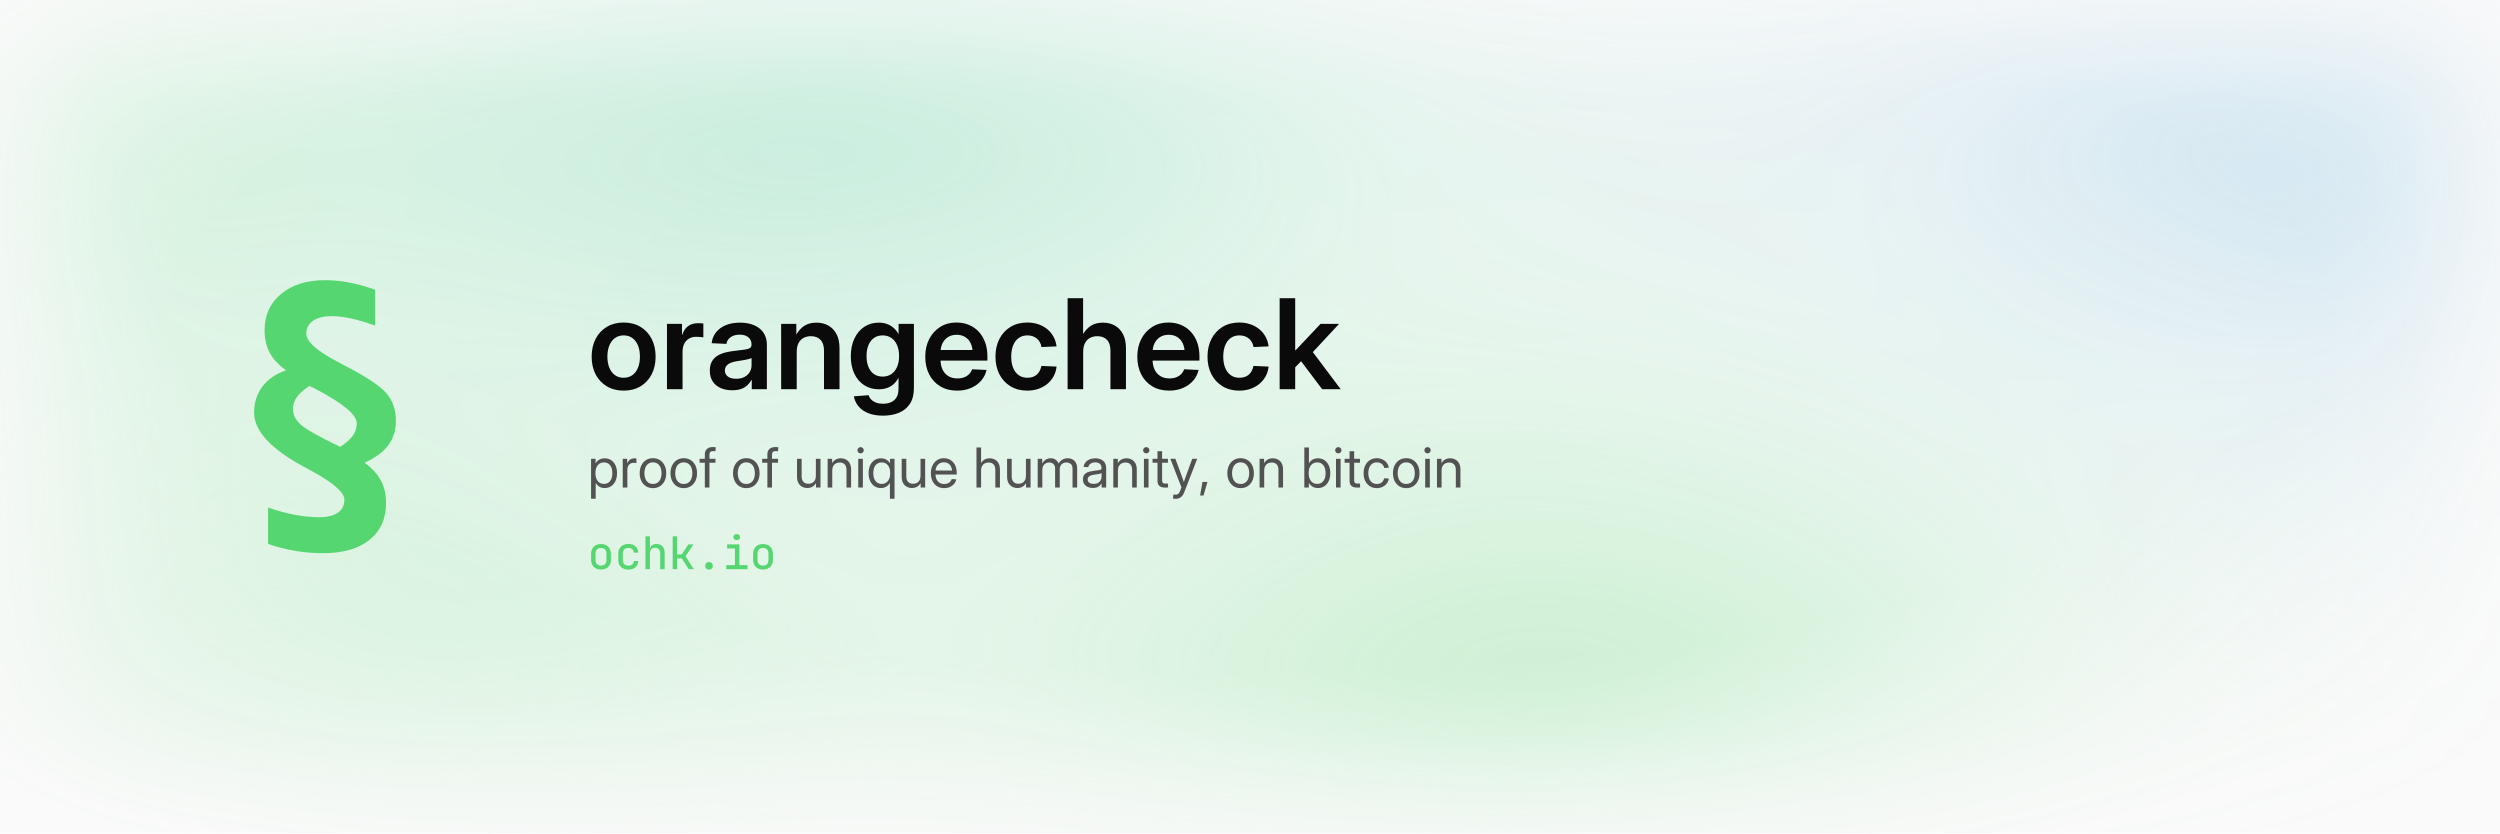
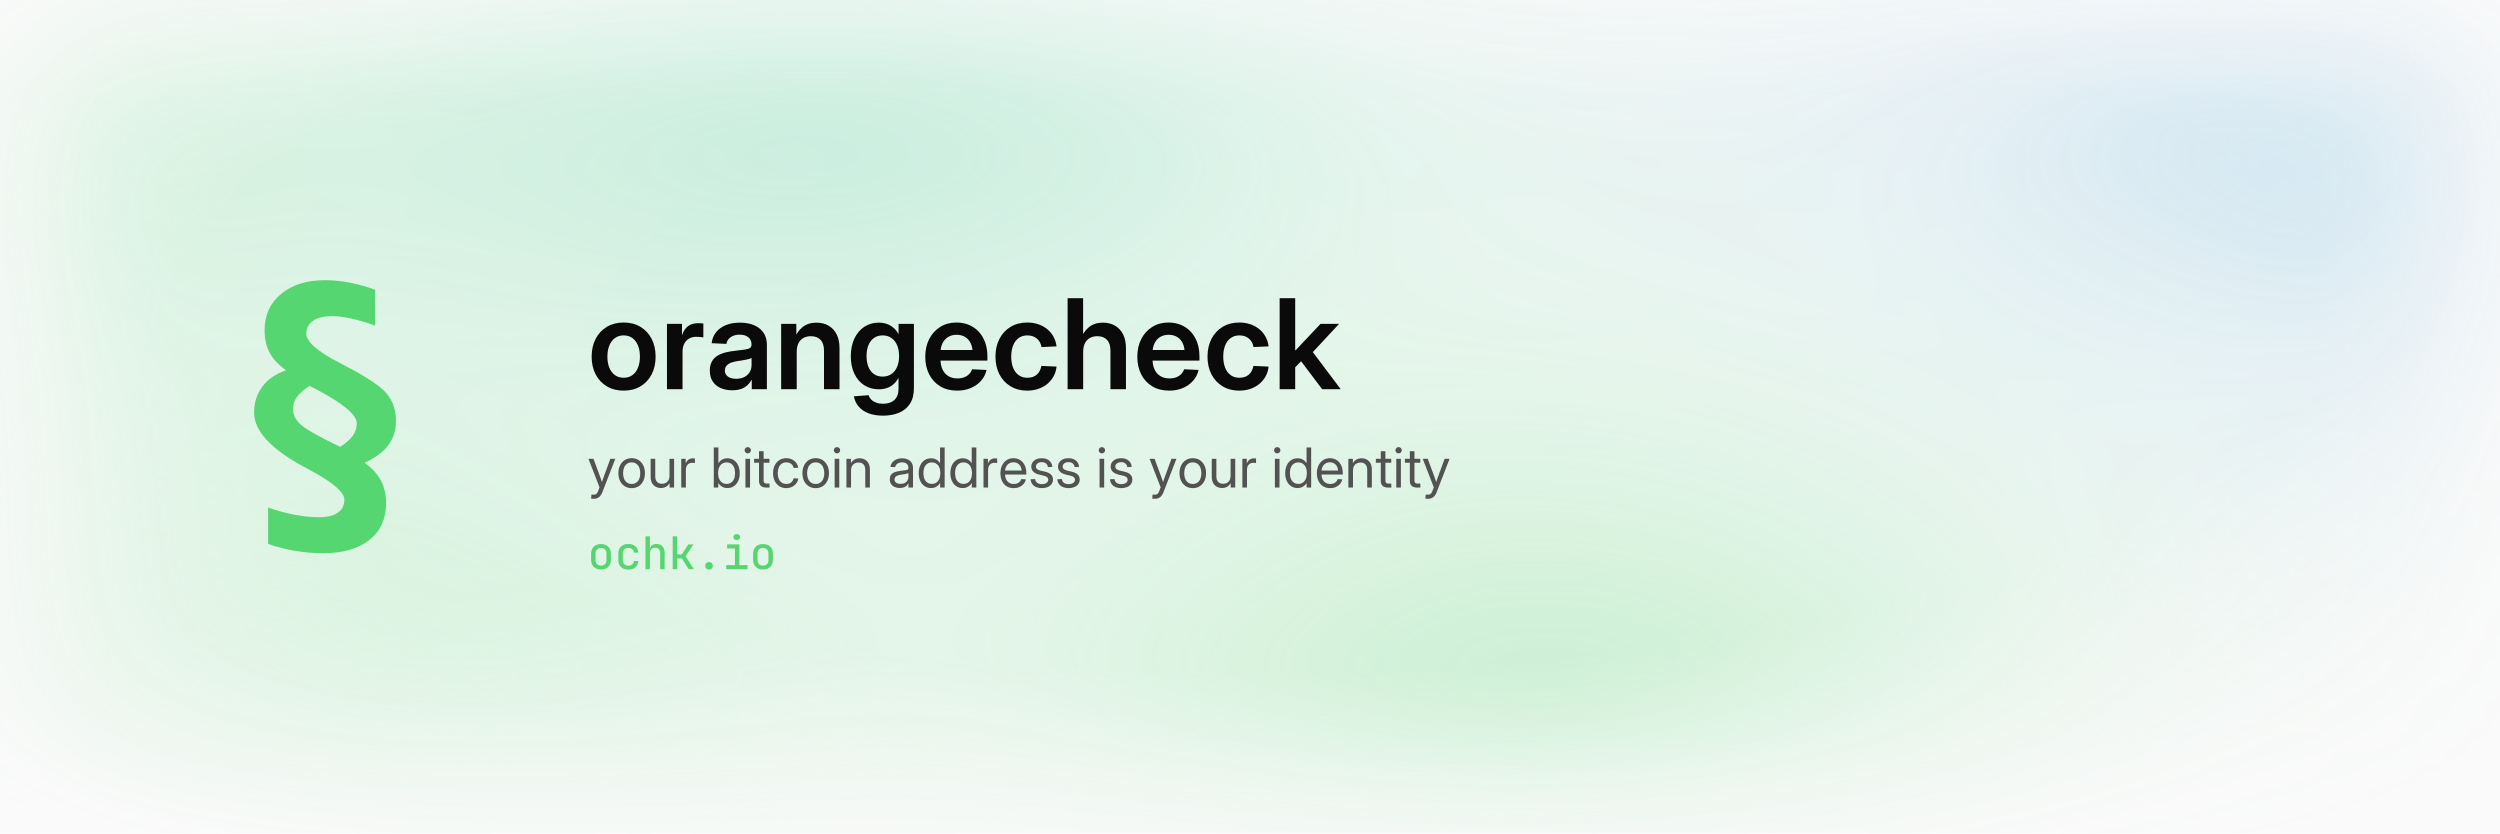
<svg xmlns="http://www.w3.org/2000/svg" width="1500" height="500" viewBox="0 0 1500 500" role="img" aria-label="orangecheck — x-header banner (phosphor/light)">
  <rect width="1500" height="500" fill="#fafafa" />
  <filter id="aublur" x="-20%" y="-20%" width="140%" height="140%">
    <feGaussianBlur stdDeviation="60.0" />
  </filter>
  <mask id="aumask">
    <rect width="1500" height="500" fill="url(#aufade)" />
  </mask>
  <defs>
    <radialGradient id="au0" cx="50%" cy="50%" r="50%">
      <stop offset="0%" stop-color="#55d671" stop-opacity="0.95" />
      <stop offset="62%" stop-color="#55d671" stop-opacity="0.18" />
      <stop offset="100%" stop-color="#55d671" stop-opacity="0" />
    </radialGradient>
    <radialGradient id="au1" cx="50%" cy="50%" r="50%">
      <stop offset="0%" stop-color="#34c98a" stop-opacity="0.95" />
      <stop offset="62%" stop-color="#34c98a" stop-opacity="0.18" />
      <stop offset="100%" stop-color="#34c98a" stop-opacity="0" />
    </radialGradient>
    <radialGradient id="au2" cx="50%" cy="50%" r="50%">
      <stop offset="0%" stop-color="#3f9fd1" stop-opacity="0.95" />
      <stop offset="62%" stop-color="#3f9fd1" stop-opacity="0.18" />
      <stop offset="100%" stop-color="#3f9fd1" stop-opacity="0" />
    </radialGradient>
    <radialGradient id="au3" cx="50%" cy="50%" r="50%">
      <stop offset="0%" stop-color="#55d671" stop-opacity="0.95" />
      <stop offset="62%" stop-color="#55d671" stop-opacity="0.18" />
      <stop offset="100%" stop-color="#55d671" stop-opacity="0" />
    </radialGradient>
    <radialGradient id="au4" cx="50%" cy="50%" r="50%">
      <stop offset="0%" stop-color="#55d671" stop-opacity="0.95" />
      <stop offset="62%" stop-color="#55d671" stop-opacity="0.18" />
      <stop offset="100%" stop-color="#55d671" stop-opacity="0" />
    </radialGradient>
    <radialGradient id="aufade" cx="50%" cy="38%" r="78%">
      <stop offset="55%" stop-color="#fff" stop-opacity="1" />
      <stop offset="100%" stop-color="#fff" stop-opacity="0" />
    </radialGradient>
  </defs>
  <g opacity="0.4" filter="url(#aublur)" mask="url(#aumask)">
    <ellipse cx="-75.0" cy="-50.0" rx="690.0" ry="475.0" fill="url(#au0)" />
    <ellipse cx="510.0" cy="-25.0" rx="630.0" ry="450.0" fill="url(#au1)" />
    <ellipse cx="1470.0" cy="-40.0" rx="690.0" ry="475.0" fill="url(#au2)" />
    <ellipse cx="930.0" cy="475.0" rx="600.0" ry="425.0" fill="url(#au3)" />
    <ellipse cx="180.0" cy="510.0" rx="630.0" ry="425.0" fill="url(#au4)" />
  </g>
  <g transform="translate(90.0 145.0) scale(0.2051)" fill="#0a0a0a">
    <path d="M518 856Q463 820 438.5 785.5Q414 751 414 711Q414 657 462.5 613.0Q511 569 711 473Q766 509 790.5 543.5Q815 578 815 621Q815 702 550 840ZM930 1460V1235Q845 1265 779.0 1279.5Q713 1294 659 1294Q583 1294 540.5 1265.0Q498 1236 498 1184Q498 1109 701 1004Q720 994 729 989Q943 879 1002.0 808.5Q1061 738 1061 637Q1061 548 1013.5 484.0Q966 420 864 373Q934 323 966.5 261.5Q999 200 999 119Q999 -28 894.5 -111.5Q790 -195 604 -195Q515 -195 429.0 -180.5Q343 -166 258 -137V92Q343 62 424.0 46.5Q505 31 578 31Q655 31 696.0 59.5Q737 88 737 141Q737 211 523 326L512 332L486 346Q170 516 170 688Q170 782 222.0 851.5Q274 921 371 954Q300 1004 268.0 1064.0Q236 1124 236 1206Q236 1348 340.0 1434.0Q444 1520 616 1520Q690 1520 768.5 1505.0Q847 1490 930 1460Z" fill="#55d671" transform="translate(225.3457 820.5434) scale(0.465726 -0.465726)" />
  </g>
  <g fill="#0a0a0a">
    <path transform="translate(352.50 233.50) scale(0.03662 -0.03662)" d="M592 -24Q436 -24 317.50 46Q199 116 133.50 241.50Q68 367 68 533Q68 699 133.50 825Q199 951 317.50 1021.50Q436 1092 592 1092Q750 1092 867.50 1021.50Q985 951 1050.50 825Q1116 699 1116 533Q1116 367 1050.50 241.50Q985 116 867.50 46Q750 -24 592 -24ZM592 187Q676 187 735.50 230Q795 273 827 351Q859 429 859 533Q859 638 827 716Q795 794 735.50 837.50Q676 881 592 881Q510 881 450 837.50Q390 794 358 716Q326 638 326 533Q326 428 358 350.50Q390 273 449.50 230Q509 187 592 187Z" />
    <path transform="translate(395.90 233.50) scale(0.03662 -0.03662)" d="M117 0V1070H363V892H368Q397 984 462 1032.50Q527 1081 629 1081Q653 1081 675.50 1079.50Q698 1078 713 1076V849Q699 852 664.50 855Q630 858 594 858Q531 858 480.50 830Q430 802 401 747Q372 692 372 611V0Z" />
    <path transform="translate(423.29 233.50) scale(0.03662 -0.03662)" d="M438 -18Q332 -18 249.50 18Q167 54 119 125.50Q71 197 71 303Q71 394 105 453.50Q139 513 197.50 548.50Q256 584 331.50 602.50Q407 621 488 629Q586 640 644 648.50Q702 657 728 674Q754 691 754 727V734Q754 782 731 817.50Q708 853 665 873Q622 893 560 893Q498 893 451.50 873Q405 853 377 819Q349 785 343 742L101 753Q113 857 172.50 932Q232 1007 332 1048.50Q432 1090 564 1090Q662 1090 743 1066.50Q824 1043 883 997Q942 951 974 883Q1006 815 1006 726V0H758V150H752Q728 103 687 64.50Q646 26 585 4Q524 -18 438 -18ZM501 170Q583 170 639.50 200.50Q696 231 725.50 281.50Q755 332 755 393V512Q743 503 718.50 496Q694 489 661 482.50Q628 476 591.50 470Q555 464 519 459Q464 451 418.50 433.50Q373 416 345.50 385Q318 354 318 305Q318 263 341 232.50Q364 202 405 186Q446 170 501 170Z" />
    <path transform="translate(464.41 233.50) scale(0.03662 -0.03662)" d="M372 610V0H117V1070H365L366 799H323Q373 941 465.50 1015.50Q558 1090 695 1090Q807 1090 892 1041.50Q977 993 1025 900Q1073 807 1073 671V0H819V631Q819 747 762.50 807.50Q706 868 604 868Q538 868 485 840.50Q432 813 402 755.50Q372 698 372 610Z" />
    <path transform="translate(507.99 233.50) scale(0.03662 -0.03662)" d="M597 -434Q459 -434 358 -395Q257 -356 196.50 -284.50Q136 -213 118 -117L360 -99Q373 -141 405 -172.50Q437 -204 485 -221.50Q533 -239 597 -239Q716 -239 783 -176.50Q850 -114 850 6V179H845Q814 122 768.50 81.50Q723 41 662.50 19.50Q602 -2 526 -2Q391 -2 287.50 65Q184 132 126 254Q68 376 68 539Q68 705 126.50 829Q185 953 288.50 1021.50Q392 1090 526 1090Q601 1090 662 1067.50Q723 1045 769.50 1004Q816 963 847 907H851V1070H1102V21Q1102 -140 1036.50 -240Q971 -340 856.50 -387Q742 -434 597 -434ZM589 206Q672 206 732.50 247Q793 288 826 364Q859 440 859 542Q859 645 826.50 721Q794 797 733 839Q672 881 589 881Q509 881 450 840.50Q391 800 358.50 724.50Q326 649 326 542Q326 436 358.50 360.50Q391 285 450 245.50Q509 206 589 206Z" />
    <path transform="translate(552.67 233.50) scale(0.03662 -0.03662)" d="M590 -24Q430 -24 312.50 47Q195 118 131.50 243.50Q68 369 68 532Q68 696 133 822Q198 948 313 1020Q428 1092 578 1092Q690 1092 782.50 1053.50Q875 1015 943 942.50Q1011 870 1048.50 768Q1086 666 1086 539V468H174V642H958L844 594Q844 685 812.50 751.50Q781 818 722 854.50Q663 891 581 891Q500 891 441 854Q382 817 350 751.50Q318 686 318 598V486Q318 392 351 322Q384 252 446 214Q508 176 595 176Q657 176 705.50 194.50Q754 213 787 247Q820 281 835 326L1072 315Q1050 215 983 138.50Q916 62 815 19Q714 -24 590 -24Z" />
    <path transform="translate(594.79 233.50) scale(0.03662 -0.03662)" d="M589 -24Q433 -24 315.50 46.50Q198 117 133 242.50Q68 368 68 533Q68 698 133 824Q198 950 315.50 1021Q433 1092 589 1092Q687 1092 770 1063.50Q853 1035 916.50 983Q980 931 1019 859.50Q1058 788 1069 701L822 690Q815 733 796 768Q777 803 747.50 828Q718 853 679 867Q640 881 592 881Q507 881 447.50 837.50Q388 794 357 716Q326 638 326 533Q326 429 357 351Q388 273 447.50 230Q507 187 592 187Q641 187 679.50 200.50Q718 214 746.50 239.50Q775 265 793.50 301Q812 337 821 381L1069 370Q1060 283 1021 211.50Q982 140 918.50 87Q855 34 771 5Q687 -24 589 -24Z" />
    <path transform="translate(636.28 233.50) scale(0.03662 -0.03662)" d="M372 610V0H117V1490H371V799H323Q373 941 465.50 1015.50Q558 1090 695 1090Q807 1090 892 1041.50Q977 993 1025 900Q1073 807 1073 671V0H819V631Q819 747 762.50 807.50Q706 868 604 868Q538 868 485 840.50Q432 813 402 755.50Q372 698 372 610Z" />
    <path transform="translate(679.89 233.50) scale(0.03662 -0.03662)" d="M590 -24Q430 -24 312.50 47Q195 118 131.50 243.50Q68 369 68 532Q68 696 133 822Q198 948 313 1020Q428 1092 578 1092Q690 1092 782.50 1053.50Q875 1015 943 942.50Q1011 870 1048.50 768Q1086 666 1086 539V468H174V642H958L844 594Q844 685 812.50 751.50Q781 818 722 854.50Q663 891 581 891Q500 891 441 854Q382 817 350 751.50Q318 686 318 598V486Q318 392 351 322Q384 252 446 214Q508 176 595 176Q657 176 705.50 194.50Q754 213 787 247Q820 281 835 326L1072 315Q1050 215 983 138.50Q916 62 815 19Q714 -24 590 -24Z" />
    <path transform="translate(722.01 233.50) scale(0.03662 -0.03662)" d="M589 -24Q433 -24 315.50 46.50Q198 117 133 242.50Q68 368 68 533Q68 698 133 824Q198 950 315.50 1021Q433 1092 589 1092Q687 1092 770 1063.50Q853 1035 916.50 983Q980 931 1019 859.50Q1058 788 1069 701L822 690Q815 733 796 768Q777 803 747.50 828Q718 853 679 867Q640 881 592 881Q507 881 447.50 837.50Q388 794 357 716Q326 638 326 533Q326 429 357 351Q388 273 447.50 230Q507 187 592 187Q641 187 679.50 200.50Q718 214 746.50 239.50Q775 265 793.50 301Q812 337 821 381L1069 370Q1060 283 1021 211.50Q982 140 918.50 87Q855 34 771 5Q687 -24 589 -24Z" />
    <path transform="translate(763.50 233.50) scale(0.03662 -0.03662)" d="M350 335V637H378L787 1070H1091L600 542H549ZM117 0V1490H372V0ZM813 0 447 486 618 664 1117 0Z" />
  </g>
  <g fill="#525252">
-     <path transform="translate(352.50 292.50) scale(0.01611 -0.01611)" d="M133 -418V1070H301V909H307Q338 961 386 1001.50Q434 1042 498 1065Q562 1088 639 1088Q777 1088 881 1019Q985 950 1042.50 825Q1100 700 1100 534Q1100 369 1042.50 244Q985 119 881 49Q777 -21 639 -21Q562 -21 500.50 2.50Q439 26 391.50 67.50Q344 109 310 163H305V-418ZM613 134Q708 134 778 181.50Q848 229 887 318.50Q926 408 926 535Q926 662 887 751Q848 840 778 887Q708 934 613 934Q514 934 442 884.50Q370 835 332 745.50Q294 656 294 535Q294 415 332.50 324.50Q371 234 442.50 184Q514 134 613 134Z" />
-     <path transform="translate(371.50 292.50) scale(0.01611 -0.01611)" d="M133 0V1070H298V902H304Q333 985 399.50 1035.50Q466 1086 566 1086Q588 1086 609 1084Q630 1082 642 1080V908Q632 911 603 915.50Q574 920 537 920Q474 920 421 891.50Q368 863 336.50 805.50Q305 748 305 661V0Z" />
-     <path transform="translate(382.54 292.50) scale(0.01611 -0.01611)" d="M573 -24Q426 -24 314.50 47Q203 118 141 243Q79 368 79 532Q79 697 141 823Q203 949 314.50 1020.50Q426 1092 573 1092Q722 1092 833 1020.50Q944 949 1006 823Q1068 697 1068 532Q1068 368 1006 243Q944 118 833 47Q722 -24 573 -24ZM573 132Q676 132 747.50 183Q819 234 856.50 324.50Q894 415 894 532Q894 651 856.50 741.50Q819 832 747.50 884Q676 936 573 936Q471 936 399.50 884.50Q328 833 291 742Q254 651 254 532Q254 414 291 324Q328 234 399.50 183Q471 132 573 132Z" />
-     <path transform="translate(401.02 292.50) scale(0.01611 -0.01611)" d="M573 -24Q426 -24 314.50 47Q203 118 141 243Q79 368 79 532Q79 697 141 823Q203 949 314.50 1020.50Q426 1092 573 1092Q722 1092 833 1020.50Q944 949 1006 823Q1068 697 1068 532Q1068 368 1006 243Q944 118 833 47Q722 -24 573 -24ZM573 132Q676 132 747.50 183Q819 234 856.50 324.50Q894 415 894 532Q894 651 856.50 741.50Q819 832 747.50 884Q676 936 573 936Q471 936 399.50 884.50Q328 833 291 742Q254 651 254 532Q254 414 291 324Q328 234 399.50 183Q471 132 573 132Z" />
-     <path transform="translate(419.50 292.50) scale(0.01611 -0.01611)" d="M607 1070V922H16V1070ZM211 0V1249Q211 1330 247.50 1387Q284 1444 349 1475Q414 1506 498 1506Q540 1506 573 1503.50Q606 1501 618 1499L607 1351Q597 1352 567.50 1353.50Q538 1355 515 1355Q445 1355 414 1323Q383 1291 383 1220V0Z" />
-     <path transform="translate(438.54 292.50) scale(0.01611 -0.01611)" d="M573 -24Q426 -24 314.50 47Q203 118 141 243Q79 368 79 532Q79 697 141 823Q203 949 314.50 1020.50Q426 1092 573 1092Q722 1092 833 1020.50Q944 949 1006 823Q1068 697 1068 532Q1068 368 1006 243Q944 118 833 47Q722 -24 573 -24ZM573 132Q676 132 747.50 183Q819 234 856.50 324.50Q894 415 894 532Q894 651 856.50 741.50Q819 832 747.50 884Q676 936 573 936Q471 936 399.50 884.50Q328 833 291 742Q254 651 254 532Q254 414 291 324Q328 234 399.50 183Q471 132 573 132Z" />
-     <path transform="translate(457.03 292.50) scale(0.01611 -0.01611)" d="M607 1070V922H16V1070ZM211 0V1249Q211 1330 247.50 1387Q284 1444 349 1475Q414 1506 498 1506Q540 1506 573 1503.50Q606 1501 618 1499L607 1351Q597 1352 567.50 1353.50Q538 1355 515 1355Q445 1355 414 1323Q383 1291 383 1220V0Z" />
-     <path transform="translate(476.07 292.50) scale(0.01611 -0.01611)" d="M519 -19Q412 -19 324 27.50Q236 74 184.50 168Q133 262 133 402V1070H305V414Q305 279 371.50 209Q438 139 556 139Q634 139 697 170.50Q760 202 797.50 269.50Q835 337 835 440V1070H1007V0H839V259H882Q830 114 737 47.50Q644 -19 519 -19Z" />
-     <path transform="translate(494.44 292.50) scale(0.01611 -0.01611)" d="M305 630V0H133V1070H301V810H258Q310 956 403 1022Q496 1088 621 1088Q729 1088 816.50 1041.50Q904 995 955.50 902Q1007 809 1007 668V0H835V655Q835 791 769 861Q703 931 584 931Q507 931 443.50 899Q380 867 342.50 800.50Q305 734 305 630Z" />
-     <path transform="translate(512.81 292.50) scale(0.01611 -0.01611)" d="M133 0V1070H305V0ZM220 1271Q171 1271 136.50 1305Q102 1339 102 1387Q102 1436 136.50 1470Q171 1504 219 1504Q269 1504 303.50 1470Q338 1436 338 1387Q338 1339 303.50 1305Q269 1271 220 1271Z" />
-     <path transform="translate(519.87 292.50) scale(0.01611 -0.01611)" d="M1046 -418H874V163H869Q836 109 788.50 67.50Q741 26 679.50 2.50Q618 -21 540 -21Q403 -21 298.50 49Q194 119 136.50 244Q79 369 79 534Q79 700 137 825Q195 950 299 1019Q403 1088 541 1088Q619 1088 682.50 1065Q746 1042 794 1001.50Q842 961 872 909H878V1070H1046ZM567 134Q666 134 737.50 184Q809 234 847 324.50Q885 415 885 535Q885 656 847 745.50Q809 835 737.50 884.50Q666 934 567 934Q472 934 401.50 887Q331 840 292.50 751Q254 662 254 535Q254 408 293 318.50Q332 229 402.50 181.50Q473 134 567 134Z" />
-     <path transform="translate(538.87 292.50) scale(0.01611 -0.01611)" d="M519 -19Q412 -19 324 27.50Q236 74 184.50 168Q133 262 133 402V1070H305V414Q305 279 371.50 209Q438 139 556 139Q634 139 697 170.50Q760 202 797.50 269.50Q835 337 835 440V1070H1007V0H839V259H882Q830 114 737 47.50Q644 -19 519 -19Z" />
-     <path transform="translate(557.24 292.50) scale(0.01611 -0.01611)" d="M577 -24Q420 -24 309 47Q198 118 138.50 243.50Q79 369 79 531Q79 695 140.50 821Q202 947 311 1019.50Q420 1092 563 1092Q668 1092 756 1054Q844 1016 908.50 944Q973 872 1008.50 769.50Q1044 667 1044 536V483H176V631H949L873 578Q873 687 835.50 768Q798 849 728.50 893.50Q659 938 563 938Q467 938 397 893Q327 848 288.50 768.50Q250 689 250 585V506Q250 394 289 309.50Q328 225 401 178Q474 131 577 131Q650 131 706.50 153.50Q763 176 800.50 217.50Q838 259 855 314L1026 304Q1005 206 942 132.50Q879 59 785.50 17.50Q692 -24 577 -24Z" />
-     <path transform="translate(583.74 292.50) scale(0.01611 -0.01611)" d="M305 630V0H133V1490H305V810H258Q310 956 403 1022Q496 1088 621 1088Q729 1088 816.50 1041.50Q904 995 955.50 902Q1007 809 1007 668V0H835V655Q835 791 769 861Q703 931 584 931Q507 931 443.50 899Q380 867 342.50 800.50Q305 734 305 630Z" />
-     <path transform="translate(602.11 292.50) scale(0.01611 -0.01611)" d="M519 -19Q412 -19 324 27.50Q236 74 184.50 168Q133 262 133 402V1070H305V414Q305 279 371.50 209Q438 139 556 139Q634 139 697 170.50Q760 202 797.50 269.50Q835 337 835 440V1070H1007V0H839V259H882Q830 114 737 47.50Q644 -19 519 -19Z" />
-     <path transform="translate(620.48 292.50) scale(0.01611 -0.01611)" d="M133 0V1070H301V846H282Q311 926 361.50 980Q412 1034 477 1062Q542 1090 614 1090Q738 1090 822 1018.50Q906 947 927 846H895Q917 915 967 970Q1017 1025 1089.50 1057.50Q1162 1090 1250 1090Q1347 1090 1427 1048Q1507 1006 1554.50 921Q1602 836 1602 706V0H1430V705Q1430 827 1361 879.50Q1292 932 1201 932Q1125 932 1069.50 900Q1014 868 984 812.50Q954 757 954 685V0H781V723Q781 817 718 874.50Q655 932 559 932Q493 932 435 901Q377 870 341 809Q305 748 305 657V0Z" />
-     <path transform="translate(648.44 292.50) scale(0.01611 -0.01611)" d="M453 -18Q348 -18 264 19Q180 56 131 128.50Q82 201 82 307Q82 399 118 457Q154 515 214.50 547.50Q275 580 351 597Q427 614 506 624Q606 638 665.50 645Q725 652 750.50 668.50Q776 685 776 725V734Q776 795 749 840Q722 885 669.50 911Q617 937 542 937Q468 937 411 912Q354 887 320.50 846Q287 805 279 756L106 768Q120 866 179 937.50Q238 1009 331.50 1048.50Q425 1088 541 1088Q625 1088 699 1066Q773 1044 828.50 999Q884 954 915.50 887Q947 820 947 730V0H777V150H771Q752 112 714 73Q676 34 612.50 8Q549 -18 453 -18ZM479 135Q582 135 648 173Q714 211 745 271.50Q776 332 776 401V538Q766 528 737 519.50Q708 511 667.50 503.50Q627 496 582.50 489Q538 482 498 477Q436 469 381 449.50Q326 430 292 394Q258 358 258 297Q258 246 285 210Q312 174 362 154.50Q412 135 479 135Z" />
-     <path transform="translate(665.84 292.50) scale(0.01611 -0.01611)" d="M305 630V0H133V1070H301V810H258Q310 956 403 1022Q496 1088 621 1088Q729 1088 816.50 1041.50Q904 995 955.50 902Q1007 809 1007 668V0H835V655Q835 791 769 861Q703 931 584 931Q507 931 443.50 899Q380 867 342.50 800.50Q305 734 305 630Z" />
-     <path transform="translate(684.21 292.50) scale(0.01611 -0.01611)" d="M133 0V1070H305V0ZM220 1271Q171 1271 136.50 1305Q102 1339 102 1387Q102 1436 136.50 1470Q171 1504 219 1504Q269 1504 303.50 1470Q338 1436 338 1387Q338 1339 303.50 1305Q269 1271 220 1271Z" />
-     <path transform="translate(691.27 292.50) scale(0.01611 -0.01611)" d="M589 1070V922H16V1070ZM200 1353H372V264Q372 199 398.50 172.50Q425 146 491 146Q513 146 539.50 147Q566 148 588 149L596 1Q570 -1 538 -2Q506 -3 478 -3Q340 -3 270 60Q200 123 200 246Z" />
-     <path transform="translate(701.64 292.50) scale(0.01611 -0.01611)" d="M135 -415 146 -264 231 -265Q269 -268 298.50 -256Q328 -244 352.50 -214Q377 -184 396 -132L448 6L35 1070H222L452 450Q483 367 510 285.50Q537 204 563 123H513Q539 204 566.50 286Q594 368 624 450L851 1070H1036L548 -190Q518 -265 474 -316Q430 -367 372.50 -393.50Q315 -420 246 -420Q215 -420 187 -418.50Q159 -417 135 -415Z" />
-     <path transform="translate(718.90 292.50) scale(0.01611 -0.01611)" d="M72 -298 160 208H347L199 -298Z" />
-     <path transform="translate(735.13 292.50) scale(0.01611 -0.01611)" d="M573 -24Q426 -24 314.50 47Q203 118 141 243Q79 368 79 532Q79 697 141 823Q203 949 314.50 1020.50Q426 1092 573 1092Q722 1092 833 1020.50Q944 949 1006 823Q1068 697 1068 532Q1068 368 1006 243Q944 118 833 47Q722 -24 573 -24ZM573 132Q676 132 747.50 183Q819 234 856.50 324.50Q894 415 894 532Q894 651 856.50 741.50Q819 832 747.50 884Q676 936 573 936Q471 936 399.50 884.50Q328 833 291 742Q254 651 254 532Q254 414 291 324Q328 234 399.50 183Q471 132 573 132Z" />
-     <path transform="translate(753.61 292.50) scale(0.01611 -0.01611)" d="M305 630V0H133V1070H301V810H258Q310 956 403 1022Q496 1088 621 1088Q729 1088 816.50 1041.50Q904 995 955.50 902Q1007 809 1007 668V0H835V655Q835 791 769 861Q703 931 584 931Q507 931 443.50 899Q380 867 342.50 800.50Q305 734 305 630Z" />
-     <path transform="translate(780.45 292.50) scale(0.01611 -0.01611)" d="M639 -21Q562 -21 499.50 2.50Q437 26 389 67.50Q341 109 307 163H301V0H133V1490H305V909H310Q341 961 388 1001.50Q435 1042 498.50 1065Q562 1088 639 1088Q777 1088 881 1019Q985 950 1042.50 825Q1100 700 1100 534Q1100 369 1042.50 244Q985 119 881 49Q777 -21 639 -21ZM613 134Q708 134 778 181.50Q848 229 887 318.50Q926 408 926 535Q926 662 887 751Q848 840 778 887Q708 934 613 934Q514 934 442 884.50Q370 835 332 745.50Q294 656 294 535Q294 415 332.50 324.50Q371 234 442.50 184Q514 134 613 134Z" />
-     <path transform="translate(799.45 292.50) scale(0.01611 -0.01611)" d="M133 0V1070H305V0ZM220 1271Q171 1271 136.50 1305Q102 1339 102 1387Q102 1436 136.50 1470Q171 1504 219 1504Q269 1504 303.50 1470Q338 1436 338 1387Q338 1339 303.50 1305Q269 1271 220 1271Z" />
-     <path transform="translate(806.51 292.50) scale(0.01611 -0.01611)" d="M589 1070V922H16V1070ZM200 1353H372V264Q372 199 398.50 172.50Q425 146 491 146Q513 146 539.50 147Q566 148 588 149L596 1Q570 -1 538 -2Q506 -3 478 -3Q340 -3 270 60Q200 123 200 246Z" />
-     <path transform="translate(816.88 292.50) scale(0.01611 -0.01611)" d="M573 -24Q426 -24 314.50 47Q203 118 141 243Q79 368 79 532Q79 697 141 823Q203 949 314.50 1020.50Q426 1092 573 1092Q661 1092 736.50 1065.50Q812 1039 871 992Q930 945 968 880Q1006 815 1020 737L848 726Q838 772 815.50 810.50Q793 849 758 877Q723 905 677 920.50Q631 936 573 936Q471 936 399.50 884.50Q328 833 291 742Q254 651 254 532Q254 414 291 324Q328 234 399.50 183Q471 132 573 132Q632 132 677.50 147Q723 162 756 190Q789 218 812 257Q835 296 847 344L1021 333Q1008 256 969.50 190.50Q931 125 871.50 77Q812 29 736.50 2.50Q661 -24 573 -24Z" />
-     <path transform="translate(834.50 292.50) scale(0.01611 -0.01611)" d="M573 -24Q426 -24 314.50 47Q203 118 141 243Q79 368 79 532Q79 697 141 823Q203 949 314.50 1020.50Q426 1092 573 1092Q722 1092 833 1020.50Q944 949 1006 823Q1068 697 1068 532Q1068 368 1006 243Q944 118 833 47Q722 -24 573 -24ZM573 132Q676 132 747.50 183Q819 234 856.50 324.50Q894 415 894 532Q894 651 856.50 741.50Q819 832 747.50 884Q676 936 573 936Q471 936 399.50 884.50Q328 833 291 742Q254 651 254 532Q254 414 291 324Q328 234 399.50 183Q471 132 573 132Z" />
-     <path transform="translate(852.98 292.50) scale(0.01611 -0.01611)" d="M133 0V1070H305V0ZM220 1271Q171 1271 136.50 1305Q102 1339 102 1387Q102 1436 136.50 1470Q171 1504 219 1504Q269 1504 303.50 1470Q338 1436 338 1387Q338 1339 303.50 1305Q269 1271 220 1271Z" />
-     <path transform="translate(860.04 292.50) scale(0.01611 -0.01611)" d="M305 630V0H133V1070H301V810H258Q310 956 403 1022Q496 1088 621 1088Q729 1088 816.50 1041.50Q904 995 955.50 902Q1007 809 1007 668V0H835V655Q835 791 769 861Q703 931 584 931Q507 931 443.50 899Q380 867 342.50 800.50Q305 734 305 630Z" />
+     <path transform="translate(352.50 292.50) scale(0.01611 -0.01611)" d="M135 -415 146 -264 231 -265Q269 -268 298.50 -256Q328 -244 352.50 -214Q377 -184 396 -132L448 6L35 1070H222L452 450Q483 367 510 285.50Q537 204 563 123H513Q539 204 566.50 286Q594 368 624 450L851 1070H1036L548 -190Q518 -265 474 -316Q430 -367 372.50 -393.50Q315 -420 246 -420Q215 -420 187 -418.50Q159 -417 135 -415Z" />
+     <path transform="translate(369.76 292.50) scale(0.01611 -0.01611)" d="M573 -24Q426 -24 314.50 47Q203 118 141 243Q79 368 79 532Q79 697 141 823Q203 949 314.50 1020.50Q426 1092 573 1092Q722 1092 833 1020.50Q944 949 1006 823Q1068 697 1068 532Q1068 368 1006 243Q944 118 833 47Q722 -24 573 -24ZM573 132Q676 132 747.50 183Q819 234 856.50 324.50Q894 415 894 532Q894 651 856.50 741.50Q819 832 747.50 884Q676 936 573 936Q471 936 399.50 884.50Q328 833 291 742Q254 651 254 532Q254 414 291 324Q328 234 399.50 183Q471 132 573 132Z" />
+     <path transform="translate(388.24 292.50) scale(0.01611 -0.01611)" d="M519 -19Q412 -19 324 27.50Q236 74 184.50 168Q133 262 133 402V1070H305V414Q305 279 371.50 209Q438 139 556 139Q634 139 697 170.50Q760 202 797.50 269.50Q835 337 835 440V1070H1007V0H839V259H882Q830 114 737 47.50Q644 -19 519 -19Z" />
+     <path transform="translate(406.61 292.50) scale(0.01611 -0.01611)" d="M133 0V1070H298V902H304Q333 985 399.50 1035.50Q466 1086 566 1086Q588 1086 609 1084Q630 1082 642 1080V908Q632 911 603 915.50Q574 920 537 920Q474 920 421 891.50Q368 863 336.50 805.50Q305 748 305 661V0Z" />
+     <path transform="translate(426.12 292.50) scale(0.01611 -0.01611)" d="M639 -21Q562 -21 499.50 2.50Q437 26 389 67.50Q341 109 307 163H301V0H133V1490H305V909H310Q341 961 388 1001.50Q435 1042 498.50 1065Q562 1088 639 1088Q777 1088 881 1019Q985 950 1042.50 825Q1100 700 1100 534Q1100 369 1042.50 244Q985 119 881 49Q777 -21 639 -21ZM613 134Q708 134 778 181.50Q848 229 887 318.50Q926 408 926 535Q926 662 887 751Q848 840 778 887Q708 934 613 934Q514 934 442 884.50Q370 835 332 745.50Q294 656 294 535Q294 415 332.50 324.50Q371 234 442.50 184Q514 134 613 134Z" />
+     <path transform="translate(445.12 292.50) scale(0.01611 -0.01611)" d="M133 0V1070H305V0ZM220 1271Q171 1271 136.50 1305Q102 1339 102 1387Q102 1436 136.50 1470Q171 1504 219 1504Q269 1504 303.50 1470Q338 1436 338 1387Q338 1339 303.50 1305Q269 1271 220 1271Z" />
+     <path transform="translate(452.18 292.50) scale(0.01611 -0.01611)" d="M589 1070V922H16V1070ZM200 1353H372V264Q372 199 398.50 172.50Q425 146 491 146Q513 146 539.50 147Q566 148 588 149L596 1Q570 -1 538 -2Q506 -3 478 -3Q340 -3 270 60Q200 123 200 246Z" />
+     <path transform="translate(462.55 292.50) scale(0.01611 -0.01611)" d="M573 -24Q426 -24 314.50 47Q203 118 141 243Q79 368 79 532Q79 697 141 823Q203 949 314.50 1020.50Q426 1092 573 1092Q661 1092 736.50 1065.50Q812 1039 871 992Q930 945 968 880Q1006 815 1020 737L848 726Q838 772 815.50 810.50Q793 849 758 877Q723 905 677 920.50Q631 936 573 936Q471 936 399.50 884.50Q328 833 291 742Q254 651 254 532Q254 414 291 324Q328 234 399.50 183Q471 132 573 132Q632 132 677.50 147Q723 162 756 190Q789 218 812 257Q835 296 847 344L1021 333Q1008 256 969.50 190.50Q931 125 871.50 77Q812 29 736.50 2.50Q661 -24 573 -24Z" />
+     <path transform="translate(480.17 292.50) scale(0.01611 -0.01611)" d="M573 -24Q426 -24 314.50 47Q203 118 141 243Q79 368 79 532Q79 697 141 823Q203 949 314.50 1020.50Q426 1092 573 1092Q722 1092 833 1020.50Q944 949 1006 823Q1068 697 1068 532Q1068 368 1006 243Q944 118 833 47Q722 -24 573 -24ZM573 132Q676 132 747.50 183Q819 234 856.50 324.50Q894 415 894 532Q894 651 856.50 741.50Q819 832 747.50 884Q676 936 573 936Q471 936 399.50 884.50Q328 833 291 742Q254 651 254 532Q254 414 291 324Q328 234 399.50 183Q471 132 573 132Z" />
+     <path transform="translate(498.65 292.50) scale(0.01611 -0.01611)" d="M133 0V1070H305V0ZM220 1271Q171 1271 136.50 1305Q102 1339 102 1387Q102 1436 136.50 1470Q171 1504 219 1504Q269 1504 303.50 1470Q338 1436 338 1387Q338 1339 303.50 1305Q269 1271 220 1271Z" />
+     <path transform="translate(505.71 292.50) scale(0.01611 -0.01611)" d="M305 630V0H133V1070H301V810H258Q310 956 403 1022Q496 1088 621 1088Q729 1088 816.50 1041.50Q904 995 955.50 902Q1007 809 1007 668V0H835V655Q835 791 769 861Q703 931 584 931Q507 931 443.50 899Q380 867 342.50 800.50Q305 734 305 630Z" />
+     <path transform="translate(532.55 292.50) scale(0.01611 -0.01611)" d="M453 -18Q348 -18 264 19Q180 56 131 128.50Q82 201 82 307Q82 399 118 457Q154 515 214.50 547.50Q275 580 351 597Q427 614 506 624Q606 638 665.50 645Q725 652 750.50 668.50Q776 685 776 725V734Q776 795 749 840Q722 885 669.50 911Q617 937 542 937Q468 937 411 912Q354 887 320.50 846Q287 805 279 756L106 768Q120 866 179 937.50Q238 1009 331.50 1048.50Q425 1088 541 1088Q625 1088 699 1066Q773 1044 828.50 999Q884 954 915.50 887Q947 820 947 730V0H777V150H771Q752 112 714 73Q676 34 612.50 8Q549 -18 453 -18ZM479 135Q582 135 648 173Q714 211 745 271.50Q776 332 776 401V538Q766 528 737 519.50Q708 511 667.50 503.50Q627 496 582.50 489Q538 482 498 477Q436 469 381 449.50Q326 430 292 394Q258 358 258 297Q258 246 285 210Q312 174 362 154.50Q412 135 479 135Z" />
+     <path transform="translate(549.95 292.50) scale(0.01611 -0.01611)" d="M540 -21Q403 -21 298.50 49Q194 119 136.50 244Q79 369 79 534Q79 700 137 825Q195 950 299 1019Q403 1088 541 1088Q619 1088 681.50 1065Q744 1042 791.50 1001.50Q839 961 869 909H874V1490H1046V0H878V163H872Q839 109 790.50 67.50Q742 26 680 2.50Q618 -21 540 -21ZM567 134Q666 134 737.50 184Q809 234 847 324.50Q885 415 885 535Q885 656 847 745.50Q809 835 737.50 884.50Q666 934 567 934Q472 934 401.50 887Q331 840 292.50 751Q254 662 254 535Q254 408 293 318.50Q332 229 402.50 181.50Q473 134 567 134Z" />
+     <path transform="translate(568.95 292.50) scale(0.01611 -0.01611)" d="M540 -21Q403 -21 298.50 49Q194 119 136.50 244Q79 369 79 534Q79 700 137 825Q195 950 299 1019Q403 1088 541 1088Q619 1088 681.50 1065Q744 1042 791.50 1001.50Q839 961 869 909H874V1490H1046V0H878V163H872Q839 109 790.50 67.50Q742 26 680 2.50Q618 -21 540 -21ZM567 134Q666 134 737.50 184Q809 234 847 324.50Q885 415 885 535Q885 656 847 745.50Q809 835 737.50 884.50Q666 934 567 934Q472 934 401.50 887Q331 840 292.50 751Q254 662 254 535Q254 408 293 318.50Q332 229 402.50 181.50Q473 134 567 134Z" />
+     <path transform="translate(587.95 292.50) scale(0.01611 -0.01611)" d="M133 0V1070H298V902H304Q333 985 399.50 1035.50Q466 1086 566 1086Q588 1086 609 1084Q630 1082 642 1080V908Q632 911 603 915.50Q574 920 537 920Q474 920 421 891.50Q368 863 336.50 805.50Q305 748 305 661V0Z" />
+     <path transform="translate(598.98 292.50) scale(0.01611 -0.01611)" d="M577 -24Q420 -24 309 47Q198 118 138.50 243.50Q79 369 79 531Q79 695 140.50 821Q202 947 311 1019.50Q420 1092 563 1092Q668 1092 756 1054Q844 1016 908.50 944Q973 872 1008.50 769.50Q1044 667 1044 536V483H176V631H949L873 578Q873 687 835.50 768Q798 849 728.50 893.50Q659 938 563 938Q467 938 397 893Q327 848 288.50 768.50Q250 689 250 585V506Q250 394 289 309.50Q328 225 401 178Q474 131 577 131Q650 131 706.50 153.50Q763 176 800.50 217.50Q838 259 855 314L1026 304Q1005 206 942 132.50Q879 59 785.50 17.50Q692 -24 577 -24Z" />
+     <path transform="translate(617.02 292.50) scale(0.01611 -0.01611)" d="M504 -24Q390 -24 298.50 12Q207 48 150 121.50Q93 195 83 306L252 315Q264 222 328 173.50Q392 125 500 125Q612 125 676.50 171.50Q741 218 741 288Q741 348 698 384.50Q655 421 581 438L408 478Q260 514 184.50 589Q109 664 109 780Q109 871 159 941.50Q209 1012 297 1052Q385 1092 499 1092Q610 1092 696 1052Q782 1012 833.50 939.50Q885 867 893 767L727 758Q721 837 662 890.50Q603 944 499 944Q402 944 342 897Q282 850 282 782Q282 722 326 685Q370 648 451 629L621 589Q773 553 844.50 480.50Q916 408 916 294Q916 196 862.50 124.50Q809 53 715.50 14.50Q622 -24 504 -24Z" />
+     <path transform="translate(633.06 292.50) scale(0.01611 -0.01611)" d="M504 -24Q390 -24 298.50 12Q207 48 150 121.50Q93 195 83 306L252 315Q264 222 328 173.50Q392 125 500 125Q612 125 676.50 171.50Q741 218 741 288Q741 348 698 384.50Q655 421 581 438L408 478Q260 514 184.50 589Q109 664 109 780Q109 871 159 941.50Q209 1012 297 1052Q385 1092 499 1092Q610 1092 696 1052Q782 1012 833.50 939.50Q885 867 893 767L727 758Q721 837 662 890.50Q603 944 499 944Q402 944 342 897Q282 850 282 782Q282 722 326 685Q370 648 451 629L621 589Q773 553 844.50 480.50Q916 408 916 294Q916 196 862.50 124.50Q809 53 715.50 14.50Q622 -24 504 -24Z" />
+     <path transform="translate(657.59 292.50) scale(0.01611 -0.01611)" d="M133 0V1070H305V0ZM220 1271Q171 1271 136.50 1305Q102 1339 102 1387Q102 1436 136.50 1470Q171 1504 219 1504Q269 1504 303.50 1470Q338 1436 338 1387Q338 1339 303.50 1305Q269 1271 220 1271Z" />
+     <path transform="translate(664.65 292.50) scale(0.01611 -0.01611)" d="M504 -24Q390 -24 298.50 12Q207 48 150 121.50Q93 195 83 306L252 315Q264 222 328 173.50Q392 125 500 125Q612 125 676.50 171.50Q741 218 741 288Q741 348 698 384.50Q655 421 581 438L408 478Q260 514 184.50 589Q109 664 109 780Q109 871 159 941.50Q209 1012 297 1052Q385 1092 499 1092Q610 1092 696 1052Q782 1012 833.50 939.50Q885 867 893 767L727 758Q721 837 662 890.50Q603 944 499 944Q402 944 342 897Q282 850 282 782Q282 722 326 685Q370 648 451 629L621 589Q773 553 844.50 480.50Q916 408 916 294Q916 196 862.50 124.50Q809 53 715.50 14.50Q622 -24 504 -24Z" />
+     <path transform="translate(689.17 292.50) scale(0.01611 -0.01611)" d="M135 -415 146 -264 231 -265Q269 -268 298.50 -256Q328 -244 352.50 -214Q377 -184 396 -132L448 6L35 1070H222L452 450Q483 367 510 285.50Q537 204 563 123H513Q539 204 566.50 286Q594 368 624 450L851 1070H1036L548 -190Q518 -265 474 -316Q430 -367 372.50 -393.50Q315 -420 246 -420Q215 -420 187 -418.50Q159 -417 135 -415Z" />
+     <path transform="translate(706.43 292.50) scale(0.01611 -0.01611)" d="M573 -24Q426 -24 314.50 47Q203 118 141 243Q79 368 79 532Q79 697 141 823Q203 949 314.50 1020.50Q426 1092 573 1092Q722 1092 833 1020.50Q944 949 1006 823Q1068 697 1068 532Q1068 368 1006 243Q944 118 833 47Q722 -24 573 -24ZM573 132Q676 132 747.50 183Q819 234 856.50 324.50Q894 415 894 532Q894 651 856.50 741.50Q819 832 747.50 884Q676 936 573 936Q471 936 399.50 884.50Q328 833 291 742Q254 651 254 532Q254 414 291 324Q328 234 399.50 183Q471 132 573 132Z" />
+     <path transform="translate(724.91 292.50) scale(0.01611 -0.01611)" d="M519 -19Q412 -19 324 27.50Q236 74 184.50 168Q133 262 133 402V1070H305V414Q305 279 371.50 209Q438 139 556 139Q634 139 697 170.50Q760 202 797.50 269.50Q835 337 835 440V1070H1007V0H839V259H882Q830 114 737 47.50Q644 -19 519 -19Z" />
+     <path transform="translate(743.28 292.50) scale(0.01611 -0.01611)" d="M133 0V1070H298V902H304Q333 985 399.50 1035.50Q466 1086 566 1086Q588 1086 609 1084Q630 1082 642 1080V908Q632 911 603 915.50Q574 920 537 920Q474 920 421 891.50Q368 863 336.50 805.50Q305 748 305 661V0Z" />
+     <path transform="translate(762.79 292.50) scale(0.01611 -0.01611)" d="M133 0V1070H305V0ZM220 1271Q171 1271 136.50 1305Q102 1339 102 1387Q102 1436 136.50 1470Q171 1504 219 1504Q269 1504 303.50 1470Q338 1436 338 1387Q338 1339 303.50 1305Q269 1271 220 1271Z" />
+     <path transform="translate(769.85 292.50) scale(0.01611 -0.01611)" d="M540 -21Q403 -21 298.50 49Q194 119 136.50 244Q79 369 79 534Q79 700 137 825Q195 950 299 1019Q403 1088 541 1088Q619 1088 681.50 1065Q744 1042 791.50 1001.50Q839 961 869 909H874V1490H1046V0H878V163H872Q839 109 790.50 67.50Q742 26 680 2.50Q618 -21 540 -21ZM567 134Q666 134 737.50 184Q809 234 847 324.50Q885 415 885 535Q885 656 847 745.50Q809 835 737.50 884.50Q666 934 567 934Q472 934 401.50 887Q331 840 292.50 751Q254 662 254 535Q254 408 293 318.50Q332 229 402.50 181.50Q473 134 567 134Z" />
+     <path transform="translate(788.85 292.50) scale(0.01611 -0.01611)" d="M577 -24Q420 -24 309 47Q198 118 138.50 243.50Q79 369 79 531Q79 695 140.50 821Q202 947 311 1019.50Q420 1092 563 1092Q668 1092 756 1054Q844 1016 908.50 944Q973 872 1008.50 769.50Q1044 667 1044 536V483H176V631H949L873 578Q873 687 835.50 768Q798 849 728.50 893.50Q659 938 563 938Q467 938 397 893Q327 848 288.50 768.50Q250 689 250 585V506Q250 394 289 309.50Q328 225 401 178Q474 131 577 131Q650 131 706.50 153.50Q763 176 800.50 217.50Q838 259 855 314L1026 304Q1005 206 942 132.50Q879 59 785.50 17.50Q692 -24 577 -24Z" />
+     <path transform="translate(806.88 292.50) scale(0.01611 -0.01611)" d="M305 630V0H133V1070H301V810H258Q310 956 403 1022Q496 1088 621 1088Q729 1088 816.50 1041.50Q904 995 955.50 902Q1007 809 1007 668V0H835V655Q835 791 769 861Q703 931 584 931Q507 931 443.50 899Q380 867 342.50 800.50Q305 734 305 630Z" />
+     <path transform="translate(825.25 292.50) scale(0.01611 -0.01611)" d="M589 1070V922H16V1070ZM200 1353H372V264Q372 199 398.50 172.50Q425 146 491 146Q513 146 539.50 147Q566 148 588 149L596 1Q570 -1 538 -2Q506 -3 478 -3Q340 -3 270 60Q200 123 200 246Z" />
+     <path transform="translate(835.62 292.50) scale(0.01611 -0.01611)" d="M133 0V1070H305V0ZM220 1271Q171 1271 136.50 1305Q102 1339 102 1387Q102 1436 136.50 1470Q171 1504 219 1504Q269 1504 303.50 1470Q338 1436 338 1387Q338 1339 303.50 1305Q269 1271 220 1271Z" />
+     <path transform="translate(842.68 292.50) scale(0.01611 -0.01611)" d="M589 1070V922H16V1070ZM200 1353H372V264Q372 199 398.50 172.50Q425 146 491 146Q513 146 539.50 147Q566 148 588 149L596 1Q570 -1 538 -2Q506 -3 478 -3Q340 -3 270 60Q200 123 200 246Z" />
+     <path transform="translate(853.06 292.50) scale(0.01611 -0.01611)" d="M135 -415 146 -264 231 -265Q269 -268 298.50 -256Q328 -244 352.50 -214Q377 -184 396 -132L448 6L35 1070H222L452 450Q483 367 510 285.50Q537 204 563 123H513Q539 204 566.50 286Q594 368 624 450L851 1070H1036L548 -190Q518 -265 474 -316Q430 -367 372.50 -393.50Q315 -420 246 -420Q215 -420 187 -418.50Q159 -417 135 -415Z" />
  </g>
  <g fill="#55d671">
    <path transform="translate(352.50 341.50) scale(0.027 -0.027)" d="M300 -8Q199 -8 139.50 50Q80 108 80 212V338Q80 442 139.50 500Q199 558 300 558Q401 558 460.50 500Q520 442 520 338V212Q520 108 460.50 50Q401 -8 300 -8ZM300 79Q356 79 388.50 110.50Q421 142 421 203V347Q421 408 388.50 439.50Q356 471 300 471Q244 471 211.50 439.50Q179 408 179 347V203Q179 142 211.50 110.50Q244 79 300 79Z" />
    <path transform="translate(368.70 341.50) scale(0.027 -0.027)" d="M308 -10Q207 -10 146 46.50Q85 103 85 202V349Q85 447 146 503.50Q207 560 308 560Q405 560 464.50 508.50Q524 457 527 368H429Q426 418 393.50 445.50Q361 473 308 473Q251 473 217.50 440.50Q184 408 184 349V202Q184 142 217.50 110Q251 78 308 78Q362 78 394 105Q426 132 429 182H527Q524 93 464.50 41.50Q405 -10 308 -10Z" />
    <path transform="translate(384.90 341.50) scale(0.027 -0.027)" d="M88 0V730H187V550L186 445H187Q194 499 232.50 529.50Q271 560 334 560Q416 560 465 508Q514 456 514 368V0H415V353Q415 412 385 444Q355 476 303 476Q249 476 218 442.50Q187 409 187 349V0Z" />
    <path transform="translate(401.10 341.50) scale(0.027 -0.027)" d="M93 0V730H192V326H293L441 550H553L380 287L562 0H448L294 241H192V0Z" />
    <path transform="translate(417.30 341.50) scale(0.027 -0.027)" d="M300 -10Q262 -10 238.50 13Q215 36 215 72Q215 110 238.50 134Q262 158 300 158Q338 158 361.50 134Q385 110 385 72Q385 36 361.50 13Q338 -10 300 -10Z" />
    <path transform="translate(433.50 341.50) scale(0.027 -0.027)" d="M83 0V90H276V460H103V550H375V90H556V0ZM316 647Q282 647 262 664.50Q242 682 242 712Q242 743 262 761Q282 779 316 779Q350 779 370 761Q390 743 390 712Q390 682 370 664.50Q350 647 316 647Z" />
    <path transform="translate(449.70 341.50) scale(0.027 -0.027)" d="M300 -8Q199 -8 139.50 50Q80 108 80 212V338Q80 442 139.50 500Q199 558 300 558Q401 558 460.50 500Q520 442 520 338V212Q520 108 460.50 50Q401 -8 300 -8ZM300 79Q356 79 388.50 110.50Q421 142 421 203V347Q421 408 388.50 439.50Q356 471 300 471Q244 471 211.50 439.50Q179 408 179 347V203Q179 142 211.50 110.50Q244 79 300 79Z" />
  </g>
</svg>
